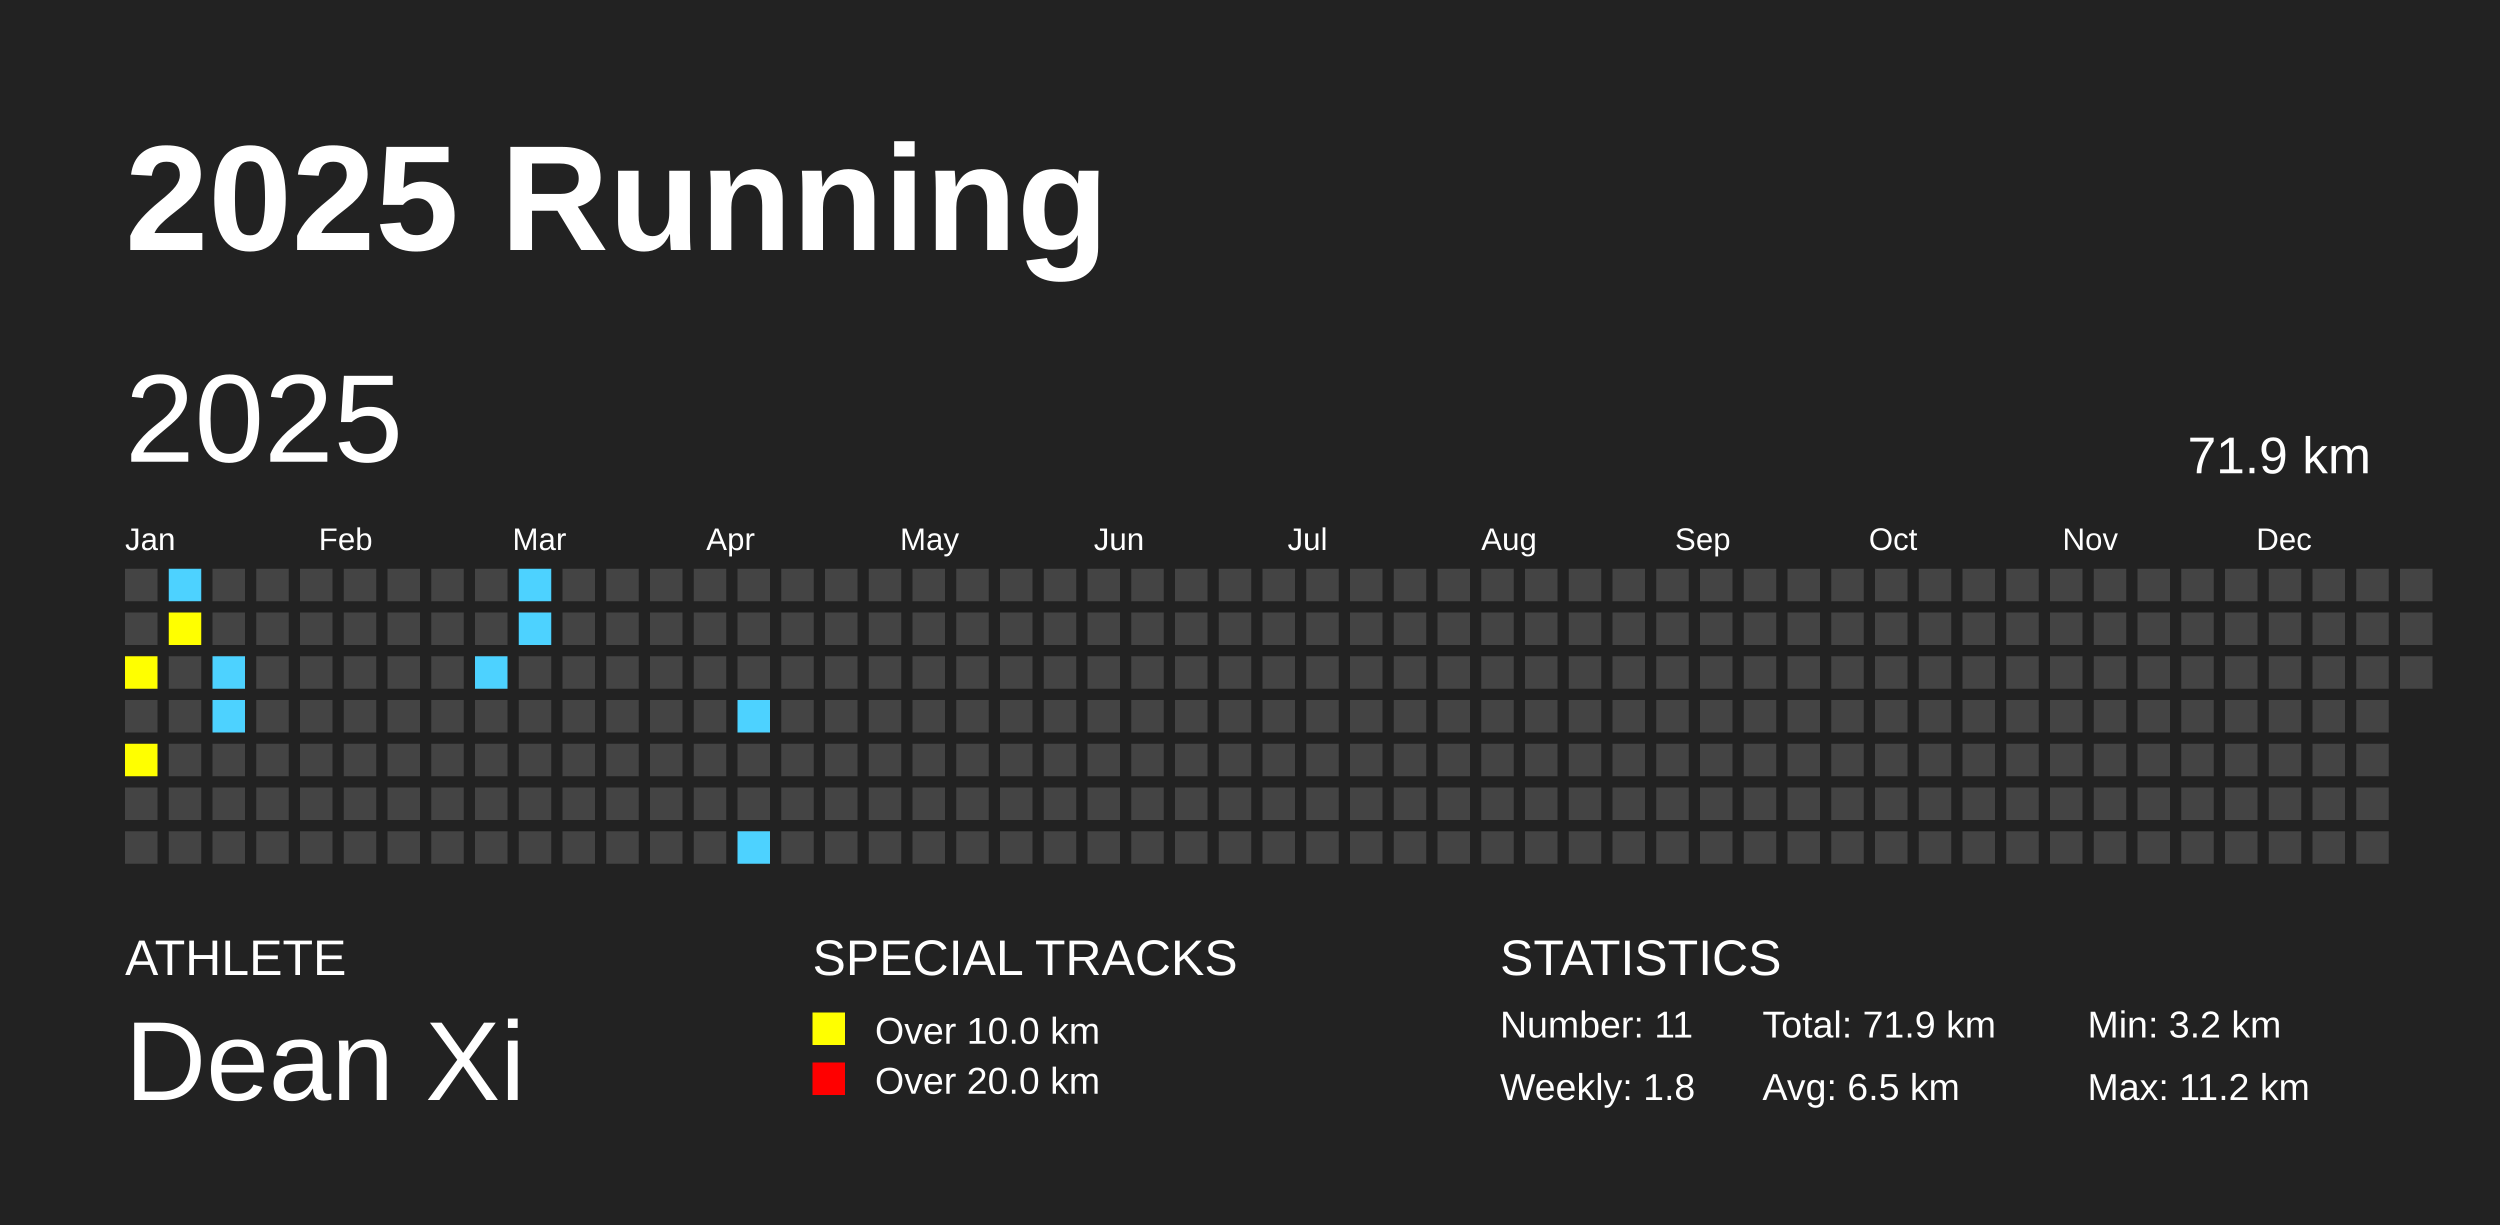
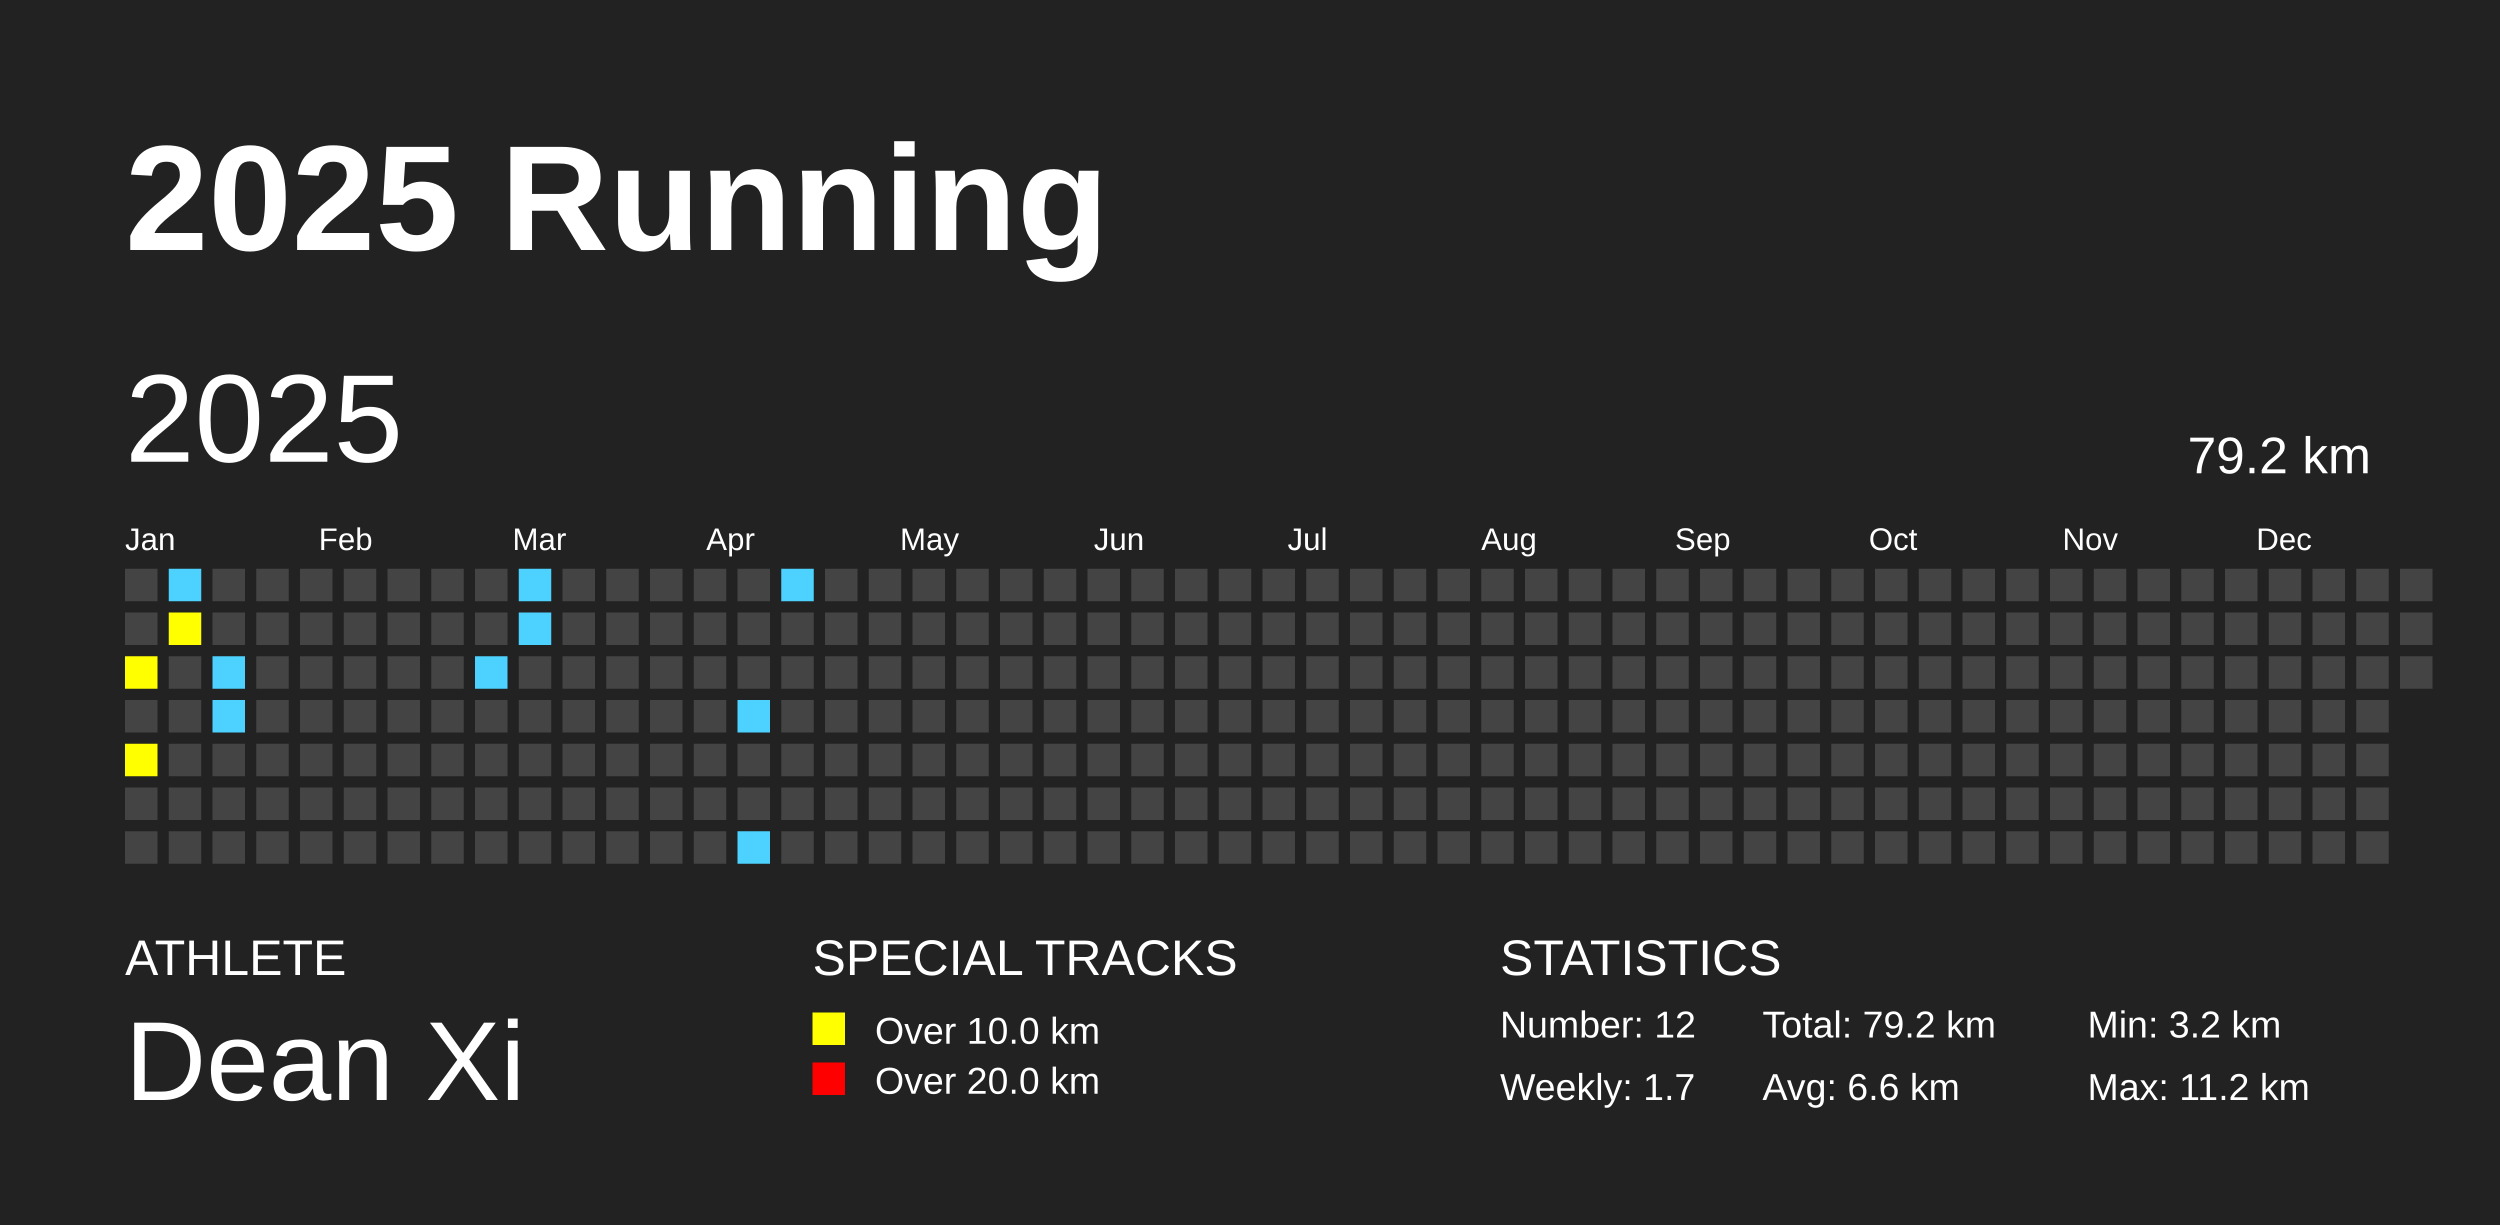
<svg xmlns="http://www.w3.org/2000/svg" baseProfile="full" height="98mm" version="1.1" viewBox="0,0,200,98" width="200mm">
  <defs />
  <rect fill="#222222" height="98" width="200" x="0" y="0" />
  <text fill="#FFFFFF" style="font-size:12px; font-family:Arial; font-weight:bold;" x="10" y="20">2025 Running</text>
  <text fill="#FFFFFF" style="font-size:4px; font-family:Arial" x="10" y="78">ATHLETE</text>
  <text fill="#FFFFFF" style="font-size:9px; font-family:Arial" x="10" y="88">Dean Xi</text>
  <text fill="#FFFFFF" style="font-size:4px; font-family:Arial" x="65" y="78">SPECIAL TRACKS</text>
  <rect fill="yellow" height="2.6" width="2.6" x="65" y="81" />
  <text fill="#FFFFFF" style="font-size:3px; font-family:Arial" x="70" y="83.5">Over 10.0 km</text>
  <rect fill="red" height="2.6" width="2.6" x="65" y="85" />
  <text fill="#FFFFFF" style="font-size:3px; font-family:Arial" x="70" y="87.5">Over 20.0 km</text>
  <text fill="#FFFFFF" style="font-size:4px; font-family:Arial" x="120" y="78">STATISTICS</text>
-   <text fill="#FFFFFF" style="font-size:3px; font-family:Arial" x="120" y="83">Number: 11</text>
-   <text fill="#FFFFFF" style="font-size:3px; font-family:Arial" x="120" y="88">Weekly: 1.8</text>
-   <text fill="#FFFFFF" style="font-size:3px; font-family:Arial" x="141" y="83">Total: 71.9 km</text>
-   <text fill="#FFFFFF" style="font-size:3px; font-family:Arial" x="141" y="88">Avg: 6.5 km</text>
+   <text fill="#FFFFFF" style="font-size:3px; font-family:Arial" x="120" y="83">Number: 12</text>
+   <text fill="#FFFFFF" style="font-size:3px; font-family:Arial" x="120" y="88">Weekly: 1.7</text>
+   <text fill="#FFFFFF" style="font-size:3px; font-family:Arial" x="141" y="83">Total: 79.2 km</text>
+   <text fill="#FFFFFF" style="font-size:3px; font-family:Arial" x="141" y="88">Avg: 6.6 km</text>
  <text fill="#FFFFFF" style="font-size:3px; font-family:Arial" x="167" y="83">Min: 3.2 km</text>
  <text fill="#FFFFFF" style="font-size:3px; font-family:Arial" x="167" y="88">Max: 11.2 km</text>
  <text dominant-baseline="hanging" fill="#FFFFFF" style="font-size:10.0px; font-family:Arial;" x="10" y="30">2025</text>
-   <text dominant-baseline="hanging" fill="#FFFFFF" style="font-size:4.125px; font-family:Arial;" x="175" y="35">71.9 km</text>
+   <text dominant-baseline="hanging" fill="#FFFFFF" style="font-size:4.125px; font-family:Arial;" x="175" y="35">79.2 km</text>
  <text fill="#FFFFFF" style="font-size:2.5px; font-family:Arial" x="10.0" y="44">Jan</text>
  <text fill="#FFFFFF" style="font-size:2.5px; font-family:Arial" x="25.5" y="44">Feb</text>
  <text fill="#FFFFFF" style="font-size:2.5px; font-family:Arial" x="41.0" y="44">Mar</text>
  <text fill="#FFFFFF" style="font-size:2.5px; font-family:Arial" x="56.5" y="44">Apr</text>
  <text fill="#FFFFFF" style="font-size:2.5px; font-family:Arial" x="72.0" y="44">May</text>
  <text fill="#FFFFFF" style="font-size:2.5px; font-family:Arial" x="87.5" y="44">Jun</text>
  <text fill="#FFFFFF" style="font-size:2.5px; font-family:Arial" x="103.0" y="44">Jul</text>
  <text fill="#FFFFFF" style="font-size:2.5px; font-family:Arial" x="118.5" y="44">Aug</text>
  <text fill="#FFFFFF" style="font-size:2.5px; font-family:Arial" x="134.0" y="44">Sep</text>
  <text fill="#FFFFFF" style="font-size:2.5px; font-family:Arial" x="149.5" y="44">Oct</text>
  <text fill="#FFFFFF" style="font-size:2.5px; font-family:Arial" x="165.0" y="44">Nov</text>
  <text fill="#FFFFFF" style="font-size:2.5px; font-family:Arial" x="180.5" y="44">Dec</text>
  <rect fill="#444444" height="2.6" width="2.6" x="10.0" y="45.5" />
  <rect fill="#444444" height="2.6" width="2.6" x="10.0" y="49.0" />
  <rect fill="yellow" height="2.6" width="2.6" x="10.0" y="52.5" />
  <rect fill="#444444" height="2.6" width="2.6" x="10.0" y="56.0" />
  <rect fill="yellow" height="2.6" width="2.6" x="10.0" y="59.5" />
  <rect fill="#444444" height="2.6" width="2.6" x="10.0" y="63.0" />
  <rect fill="#444444" height="2.6" width="2.6" x="10.0" y="66.5" />
  <rect fill="#4DD2FF" height="2.6" width="2.6" x="13.5" y="45.5" />
  <rect fill="yellow" height="2.6" width="2.6" x="13.5" y="49.0" />
  <rect fill="#444444" height="2.6" width="2.6" x="13.5" y="52.5" />
  <rect fill="#444444" height="2.6" width="2.6" x="13.5" y="56.0" />
  <rect fill="#444444" height="2.6" width="2.6" x="13.5" y="59.5" />
  <rect fill="#444444" height="2.6" width="2.6" x="13.5" y="63.0" />
  <rect fill="#444444" height="2.6" width="2.6" x="13.5" y="66.5" />
  <rect fill="#444444" height="2.6" width="2.6" x="17.0" y="45.5" />
  <rect fill="#444444" height="2.6" width="2.6" x="17.0" y="49.0" />
  <rect fill="#4DD2FF" height="2.6" width="2.6" x="17.0" y="52.5" />
  <rect fill="#4DD2FF" height="2.6" width="2.6" x="17.0" y="56.0" />
  <rect fill="#444444" height="2.6" width="2.6" x="17.0" y="59.5" />
  <rect fill="#444444" height="2.6" width="2.6" x="17.0" y="63.0" />
  <rect fill="#444444" height="2.6" width="2.6" x="17.0" y="66.5" />
  <rect fill="#444444" height="2.6" width="2.6" x="20.5" y="45.5" />
  <rect fill="#444444" height="2.6" width="2.6" x="20.5" y="49.0" />
  <rect fill="#444444" height="2.6" width="2.6" x="20.5" y="52.5" />
  <rect fill="#444444" height="2.6" width="2.6" x="20.5" y="56.0" />
  <rect fill="#444444" height="2.6" width="2.6" x="20.5" y="59.5" />
  <rect fill="#444444" height="2.6" width="2.6" x="20.5" y="63.0" />
  <rect fill="#444444" height="2.6" width="2.6" x="20.5" y="66.5" />
  <rect fill="#444444" height="2.6" width="2.6" x="24.0" y="45.5" />
  <rect fill="#444444" height="2.6" width="2.6" x="24.0" y="49.0" />
  <rect fill="#444444" height="2.6" width="2.6" x="24.0" y="52.5" />
  <rect fill="#444444" height="2.6" width="2.6" x="24.0" y="56.0" />
  <rect fill="#444444" height="2.6" width="2.6" x="24.0" y="59.5" />
  <rect fill="#444444" height="2.6" width="2.6" x="24.0" y="63.0" />
  <rect fill="#444444" height="2.6" width="2.6" x="24.0" y="66.5" />
  <rect fill="#444444" height="2.6" width="2.6" x="27.5" y="45.5" />
  <rect fill="#444444" height="2.6" width="2.6" x="27.5" y="49.0" />
  <rect fill="#444444" height="2.6" width="2.6" x="27.5" y="52.5" />
  <rect fill="#444444" height="2.6" width="2.6" x="27.5" y="56.0" />
  <rect fill="#444444" height="2.6" width="2.6" x="27.5" y="59.5" />
  <rect fill="#444444" height="2.6" width="2.6" x="27.5" y="63.0" />
  <rect fill="#444444" height="2.6" width="2.6" x="27.5" y="66.5" />
  <rect fill="#444444" height="2.6" width="2.6" x="31.0" y="45.5" />
  <rect fill="#444444" height="2.6" width="2.6" x="31.0" y="49.0" />
  <rect fill="#444444" height="2.6" width="2.6" x="31.0" y="52.5" />
  <rect fill="#444444" height="2.6" width="2.6" x="31.0" y="56.0" />
  <rect fill="#444444" height="2.6" width="2.6" x="31.0" y="59.5" />
  <rect fill="#444444" height="2.6" width="2.6" x="31.0" y="63.0" />
  <rect fill="#444444" height="2.6" width="2.6" x="31.0" y="66.5" />
  <rect fill="#444444" height="2.6" width="2.6" x="34.5" y="45.5" />
  <rect fill="#444444" height="2.6" width="2.6" x="34.5" y="49.0" />
  <rect fill="#444444" height="2.6" width="2.6" x="34.5" y="52.5" />
  <rect fill="#444444" height="2.6" width="2.6" x="34.5" y="56.0" />
  <rect fill="#444444" height="2.6" width="2.6" x="34.5" y="59.5" />
  <rect fill="#444444" height="2.6" width="2.6" x="34.5" y="63.0" />
  <rect fill="#444444" height="2.6" width="2.6" x="34.5" y="66.5" />
  <rect fill="#444444" height="2.6" width="2.6" x="38.0" y="45.5" />
  <rect fill="#444444" height="2.6" width="2.6" x="38.0" y="49.0" />
  <rect fill="#4DD2FF" height="2.6" width="2.6" x="38.0" y="52.5" />
  <rect fill="#444444" height="2.6" width="2.6" x="38.0" y="56.0" />
  <rect fill="#444444" height="2.6" width="2.6" x="38.0" y="59.5" />
  <rect fill="#444444" height="2.6" width="2.6" x="38.0" y="63.0" />
  <rect fill="#444444" height="2.6" width="2.6" x="38.0" y="66.5" />
  <rect fill="#4DD2FF" height="2.6" width="2.6" x="41.5" y="45.5" />
  <rect fill="#4DD2FF" height="2.6" width="2.6" x="41.5" y="49.0" />
  <rect fill="#444444" height="2.6" width="2.6" x="41.5" y="52.5" />
  <rect fill="#444444" height="2.6" width="2.6" x="41.5" y="56.0" />
  <rect fill="#444444" height="2.6" width="2.6" x="41.5" y="59.5" />
  <rect fill="#444444" height="2.6" width="2.6" x="41.5" y="63.0" />
  <rect fill="#444444" height="2.6" width="2.6" x="41.5" y="66.5" />
  <rect fill="#444444" height="2.6" width="2.6" x="45.0" y="45.5" />
  <rect fill="#444444" height="2.6" width="2.6" x="45.0" y="49.0" />
  <rect fill="#444444" height="2.6" width="2.6" x="45.0" y="52.5" />
  <rect fill="#444444" height="2.6" width="2.6" x="45.0" y="56.0" />
  <rect fill="#444444" height="2.6" width="2.6" x="45.0" y="59.5" />
  <rect fill="#444444" height="2.6" width="2.6" x="45.0" y="63.0" />
  <rect fill="#444444" height="2.6" width="2.6" x="45.0" y="66.5" />
  <rect fill="#444444" height="2.6" width="2.6" x="48.5" y="45.5" />
  <rect fill="#444444" height="2.6" width="2.6" x="48.5" y="49.0" />
  <rect fill="#444444" height="2.6" width="2.6" x="48.5" y="52.5" />
  <rect fill="#444444" height="2.6" width="2.6" x="48.5" y="56.0" />
  <rect fill="#444444" height="2.6" width="2.6" x="48.5" y="59.5" />
  <rect fill="#444444" height="2.6" width="2.6" x="48.5" y="63.0" />
  <rect fill="#444444" height="2.6" width="2.6" x="48.5" y="66.5" />
  <rect fill="#444444" height="2.6" width="2.6" x="52.0" y="45.5" />
  <rect fill="#444444" height="2.6" width="2.6" x="52.0" y="49.0" />
  <rect fill="#444444" height="2.6" width="2.6" x="52.0" y="52.5" />
  <rect fill="#444444" height="2.6" width="2.6" x="52.0" y="56.0" />
  <rect fill="#444444" height="2.6" width="2.6" x="52.0" y="59.5" />
  <rect fill="#444444" height="2.6" width="2.6" x="52.0" y="63.0" />
  <rect fill="#444444" height="2.6" width="2.6" x="52.0" y="66.5" />
  <rect fill="#444444" height="2.6" width="2.6" x="55.5" y="45.5" />
  <rect fill="#444444" height="2.6" width="2.6" x="55.5" y="49.0" />
  <rect fill="#444444" height="2.6" width="2.6" x="55.5" y="52.5" />
  <rect fill="#444444" height="2.6" width="2.6" x="55.5" y="56.0" />
  <rect fill="#444444" height="2.6" width="2.6" x="55.5" y="59.5" />
  <rect fill="#444444" height="2.6" width="2.6" x="55.5" y="63.0" />
  <rect fill="#444444" height="2.6" width="2.6" x="55.5" y="66.5" />
  <rect fill="#444444" height="2.6" width="2.6" x="59.0" y="45.5" />
  <rect fill="#444444" height="2.6" width="2.6" x="59.0" y="49.0" />
  <rect fill="#444444" height="2.6" width="2.6" x="59.0" y="52.5" />
  <rect fill="#4DD2FF" height="2.6" width="2.6" x="59.0" y="56.0" />
  <rect fill="#444444" height="2.6" width="2.6" x="59.0" y="59.5" />
  <rect fill="#444444" height="2.6" width="2.6" x="59.0" y="63.0" />
  <rect fill="#4DD2FF" height="2.6" width="2.6" x="59.0" y="66.5" />
-   <rect fill="#444444" height="2.6" width="2.6" x="62.5" y="45.5" />
+   <rect fill="#4DD2FF" height="2.6" width="2.6" x="62.5" y="45.5" />
  <rect fill="#444444" height="2.6" width="2.6" x="62.5" y="49.0" />
  <rect fill="#444444" height="2.6" width="2.6" x="62.5" y="52.5" />
  <rect fill="#444444" height="2.6" width="2.6" x="62.5" y="56.0" />
  <rect fill="#444444" height="2.6" width="2.6" x="62.5" y="59.5" />
  <rect fill="#444444" height="2.6" width="2.6" x="62.5" y="63.0" />
  <rect fill="#444444" height="2.6" width="2.6" x="62.5" y="66.5" />
  <rect fill="#444444" height="2.6" width="2.6" x="66.0" y="45.5" />
  <rect fill="#444444" height="2.6" width="2.6" x="66.0" y="49.0" />
  <rect fill="#444444" height="2.6" width="2.6" x="66.0" y="52.5" />
  <rect fill="#444444" height="2.6" width="2.6" x="66.0" y="56.0" />
  <rect fill="#444444" height="2.6" width="2.6" x="66.0" y="59.5" />
  <rect fill="#444444" height="2.6" width="2.6" x="66.0" y="63.0" />
  <rect fill="#444444" height="2.6" width="2.6" x="66.0" y="66.5" />
  <rect fill="#444444" height="2.6" width="2.6" x="69.5" y="45.5" />
  <rect fill="#444444" height="2.6" width="2.6" x="69.5" y="49.0" />
  <rect fill="#444444" height="2.6" width="2.6" x="69.5" y="52.5" />
  <rect fill="#444444" height="2.6" width="2.6" x="69.5" y="56.0" />
  <rect fill="#444444" height="2.6" width="2.6" x="69.5" y="59.5" />
  <rect fill="#444444" height="2.6" width="2.6" x="69.5" y="63.0" />
  <rect fill="#444444" height="2.6" width="2.6" x="69.5" y="66.5" />
  <rect fill="#444444" height="2.6" width="2.6" x="73.0" y="45.5" />
  <rect fill="#444444" height="2.6" width="2.6" x="73.0" y="49.0" />
  <rect fill="#444444" height="2.6" width="2.6" x="73.0" y="52.5" />
  <rect fill="#444444" height="2.6" width="2.6" x="73.0" y="56.0" />
  <rect fill="#444444" height="2.6" width="2.6" x="73.0" y="59.5" />
  <rect fill="#444444" height="2.6" width="2.6" x="73.0" y="63.0" />
  <rect fill="#444444" height="2.6" width="2.6" x="73.0" y="66.5" />
  <rect fill="#444444" height="2.6" width="2.6" x="76.5" y="45.5" />
  <rect fill="#444444" height="2.6" width="2.6" x="76.5" y="49.0" />
  <rect fill="#444444" height="2.6" width="2.6" x="76.5" y="52.5" />
  <rect fill="#444444" height="2.6" width="2.6" x="76.5" y="56.0" />
  <rect fill="#444444" height="2.6" width="2.6" x="76.5" y="59.5" />
  <rect fill="#444444" height="2.6" width="2.6" x="76.5" y="63.0" />
  <rect fill="#444444" height="2.6" width="2.6" x="76.5" y="66.5" />
  <rect fill="#444444" height="2.6" width="2.6" x="80.0" y="45.5" />
  <rect fill="#444444" height="2.6" width="2.6" x="80.0" y="49.0" />
  <rect fill="#444444" height="2.6" width="2.6" x="80.0" y="52.5" />
  <rect fill="#444444" height="2.6" width="2.6" x="80.0" y="56.0" />
  <rect fill="#444444" height="2.6" width="2.6" x="80.0" y="59.5" />
  <rect fill="#444444" height="2.6" width="2.6" x="80.0" y="63.0" />
  <rect fill="#444444" height="2.6" width="2.6" x="80.0" y="66.5" />
  <rect fill="#444444" height="2.6" width="2.6" x="83.5" y="45.5" />
  <rect fill="#444444" height="2.6" width="2.6" x="83.5" y="49.0" />
  <rect fill="#444444" height="2.6" width="2.6" x="83.5" y="52.5" />
  <rect fill="#444444" height="2.6" width="2.6" x="83.5" y="56.0" />
  <rect fill="#444444" height="2.6" width="2.6" x="83.5" y="59.5" />
  <rect fill="#444444" height="2.6" width="2.6" x="83.5" y="63.0" />
  <rect fill="#444444" height="2.6" width="2.6" x="83.5" y="66.5" />
  <rect fill="#444444" height="2.6" width="2.6" x="87.0" y="45.5" />
  <rect fill="#444444" height="2.6" width="2.6" x="87.0" y="49.0" />
  <rect fill="#444444" height="2.6" width="2.6" x="87.0" y="52.5" />
  <rect fill="#444444" height="2.6" width="2.6" x="87.0" y="56.0" />
  <rect fill="#444444" height="2.6" width="2.6" x="87.0" y="59.5" />
  <rect fill="#444444" height="2.6" width="2.6" x="87.0" y="63.0" />
  <rect fill="#444444" height="2.6" width="2.6" x="87.0" y="66.5" />
  <rect fill="#444444" height="2.6" width="2.6" x="90.5" y="45.5" />
  <rect fill="#444444" height="2.6" width="2.6" x="90.5" y="49.0" />
  <rect fill="#444444" height="2.6" width="2.6" x="90.5" y="52.5" />
  <rect fill="#444444" height="2.6" width="2.6" x="90.5" y="56.0" />
  <rect fill="#444444" height="2.6" width="2.6" x="90.5" y="59.5" />
  <rect fill="#444444" height="2.6" width="2.6" x="90.5" y="63.0" />
  <rect fill="#444444" height="2.6" width="2.6" x="90.5" y="66.5" />
  <rect fill="#444444" height="2.6" width="2.6" x="94.0" y="45.5" />
  <rect fill="#444444" height="2.6" width="2.6" x="94.0" y="49.0" />
  <rect fill="#444444" height="2.6" width="2.6" x="94.0" y="52.5" />
  <rect fill="#444444" height="2.6" width="2.6" x="94.0" y="56.0" />
  <rect fill="#444444" height="2.6" width="2.6" x="94.0" y="59.5" />
  <rect fill="#444444" height="2.6" width="2.6" x="94.0" y="63.0" />
  <rect fill="#444444" height="2.6" width="2.6" x="94.0" y="66.5" />
  <rect fill="#444444" height="2.6" width="2.6" x="97.5" y="45.5" />
  <rect fill="#444444" height="2.6" width="2.6" x="97.5" y="49.0" />
  <rect fill="#444444" height="2.6" width="2.6" x="97.5" y="52.5" />
  <rect fill="#444444" height="2.6" width="2.6" x="97.5" y="56.0" />
  <rect fill="#444444" height="2.6" width="2.6" x="97.5" y="59.5" />
  <rect fill="#444444" height="2.6" width="2.6" x="97.5" y="63.0" />
  <rect fill="#444444" height="2.6" width="2.6" x="97.5" y="66.5" />
  <rect fill="#444444" height="2.6" width="2.6" x="101.0" y="45.5" />
  <rect fill="#444444" height="2.6" width="2.6" x="101.0" y="49.0" />
  <rect fill="#444444" height="2.6" width="2.6" x="101.0" y="52.5" />
  <rect fill="#444444" height="2.6" width="2.6" x="101.0" y="56.0" />
  <rect fill="#444444" height="2.6" width="2.6" x="101.0" y="59.5" />
  <rect fill="#444444" height="2.6" width="2.6" x="101.0" y="63.0" />
  <rect fill="#444444" height="2.6" width="2.6" x="101.0" y="66.5" />
  <rect fill="#444444" height="2.6" width="2.6" x="104.5" y="45.5" />
  <rect fill="#444444" height="2.6" width="2.6" x="104.5" y="49.0" />
  <rect fill="#444444" height="2.6" width="2.6" x="104.5" y="52.5" />
  <rect fill="#444444" height="2.6" width="2.6" x="104.5" y="56.0" />
  <rect fill="#444444" height="2.6" width="2.6" x="104.5" y="59.5" />
  <rect fill="#444444" height="2.6" width="2.6" x="104.5" y="63.0" />
  <rect fill="#444444" height="2.6" width="2.6" x="104.5" y="66.5" />
  <rect fill="#444444" height="2.6" width="2.6" x="108.0" y="45.5" />
  <rect fill="#444444" height="2.6" width="2.6" x="108.0" y="49.0" />
  <rect fill="#444444" height="2.6" width="2.6" x="108.0" y="52.5" />
  <rect fill="#444444" height="2.6" width="2.6" x="108.0" y="56.0" />
  <rect fill="#444444" height="2.6" width="2.6" x="108.0" y="59.5" />
  <rect fill="#444444" height="2.6" width="2.6" x="108.0" y="63.0" />
  <rect fill="#444444" height="2.6" width="2.6" x="108.0" y="66.5" />
  <rect fill="#444444" height="2.6" width="2.6" x="111.5" y="45.5" />
  <rect fill="#444444" height="2.6" width="2.6" x="111.5" y="49.0" />
  <rect fill="#444444" height="2.6" width="2.6" x="111.5" y="52.5" />
  <rect fill="#444444" height="2.6" width="2.6" x="111.5" y="56.0" />
  <rect fill="#444444" height="2.6" width="2.6" x="111.5" y="59.5" />
  <rect fill="#444444" height="2.6" width="2.6" x="111.5" y="63.0" />
  <rect fill="#444444" height="2.6" width="2.6" x="111.5" y="66.5" />
  <rect fill="#444444" height="2.6" width="2.6" x="115.0" y="45.5" />
  <rect fill="#444444" height="2.6" width="2.6" x="115.0" y="49.0" />
  <rect fill="#444444" height="2.6" width="2.6" x="115.0" y="52.5" />
  <rect fill="#444444" height="2.6" width="2.6" x="115.0" y="56.0" />
  <rect fill="#444444" height="2.6" width="2.6" x="115.0" y="59.5" />
  <rect fill="#444444" height="2.6" width="2.6" x="115.0" y="63.0" />
  <rect fill="#444444" height="2.6" width="2.6" x="115.0" y="66.5" />
  <rect fill="#444444" height="2.6" width="2.6" x="118.5" y="45.5" />
  <rect fill="#444444" height="2.6" width="2.6" x="118.5" y="49.0" />
  <rect fill="#444444" height="2.6" width="2.6" x="118.5" y="52.5" />
  <rect fill="#444444" height="2.6" width="2.6" x="118.5" y="56.0" />
  <rect fill="#444444" height="2.6" width="2.6" x="118.5" y="59.5" />
  <rect fill="#444444" height="2.6" width="2.6" x="118.5" y="63.0" />
  <rect fill="#444444" height="2.6" width="2.6" x="118.5" y="66.5" />
  <rect fill="#444444" height="2.6" width="2.6" x="122.0" y="45.5" />
  <rect fill="#444444" height="2.6" width="2.6" x="122.0" y="49.0" />
  <rect fill="#444444" height="2.6" width="2.6" x="122.0" y="52.5" />
  <rect fill="#444444" height="2.6" width="2.6" x="122.0" y="56.0" />
  <rect fill="#444444" height="2.6" width="2.6" x="122.0" y="59.5" />
  <rect fill="#444444" height="2.6" width="2.6" x="122.0" y="63.0" />
  <rect fill="#444444" height="2.6" width="2.6" x="122.0" y="66.5" />
  <rect fill="#444444" height="2.6" width="2.6" x="125.5" y="45.5" />
  <rect fill="#444444" height="2.6" width="2.6" x="125.5" y="49.0" />
  <rect fill="#444444" height="2.6" width="2.6" x="125.5" y="52.5" />
  <rect fill="#444444" height="2.6" width="2.6" x="125.5" y="56.0" />
  <rect fill="#444444" height="2.6" width="2.6" x="125.5" y="59.5" />
  <rect fill="#444444" height="2.6" width="2.6" x="125.5" y="63.0" />
  <rect fill="#444444" height="2.6" width="2.6" x="125.5" y="66.5" />
  <rect fill="#444444" height="2.6" width="2.6" x="129.0" y="45.5" />
  <rect fill="#444444" height="2.6" width="2.6" x="129.0" y="49.0" />
  <rect fill="#444444" height="2.6" width="2.6" x="129.0" y="52.5" />
  <rect fill="#444444" height="2.6" width="2.6" x="129.0" y="56.0" />
  <rect fill="#444444" height="2.6" width="2.6" x="129.0" y="59.5" />
  <rect fill="#444444" height="2.6" width="2.6" x="129.0" y="63.0" />
  <rect fill="#444444" height="2.6" width="2.6" x="129.0" y="66.5" />
  <rect fill="#444444" height="2.6" width="2.6" x="132.5" y="45.5" />
  <rect fill="#444444" height="2.6" width="2.6" x="132.5" y="49.0" />
  <rect fill="#444444" height="2.6" width="2.6" x="132.5" y="52.5" />
  <rect fill="#444444" height="2.6" width="2.6" x="132.5" y="56.0" />
  <rect fill="#444444" height="2.6" width="2.6" x="132.5" y="59.5" />
  <rect fill="#444444" height="2.6" width="2.6" x="132.5" y="63.0" />
  <rect fill="#444444" height="2.6" width="2.6" x="132.5" y="66.5" />
  <rect fill="#444444" height="2.6" width="2.6" x="136.0" y="45.5" />
  <rect fill="#444444" height="2.6" width="2.6" x="136.0" y="49.0" />
  <rect fill="#444444" height="2.6" width="2.6" x="136.0" y="52.5" />
  <rect fill="#444444" height="2.6" width="2.6" x="136.0" y="56.0" />
  <rect fill="#444444" height="2.6" width="2.6" x="136.0" y="59.5" />
  <rect fill="#444444" height="2.6" width="2.6" x="136.0" y="63.0" />
  <rect fill="#444444" height="2.6" width="2.6" x="136.0" y="66.5" />
  <rect fill="#444444" height="2.6" width="2.6" x="139.5" y="45.5" />
  <rect fill="#444444" height="2.6" width="2.6" x="139.5" y="49.0" />
  <rect fill="#444444" height="2.6" width="2.6" x="139.5" y="52.5" />
  <rect fill="#444444" height="2.6" width="2.6" x="139.5" y="56.0" />
  <rect fill="#444444" height="2.6" width="2.6" x="139.5" y="59.5" />
  <rect fill="#444444" height="2.6" width="2.6" x="139.5" y="63.0" />
  <rect fill="#444444" height="2.6" width="2.6" x="139.5" y="66.5" />
  <rect fill="#444444" height="2.6" width="2.6" x="143.0" y="45.5" />
  <rect fill="#444444" height="2.6" width="2.6" x="143.0" y="49.0" />
  <rect fill="#444444" height="2.6" width="2.6" x="143.0" y="52.5" />
  <rect fill="#444444" height="2.6" width="2.6" x="143.0" y="56.0" />
  <rect fill="#444444" height="2.6" width="2.6" x="143.0" y="59.5" />
  <rect fill="#444444" height="2.6" width="2.6" x="143.0" y="63.0" />
  <rect fill="#444444" height="2.6" width="2.6" x="143.0" y="66.5" />
  <rect fill="#444444" height="2.6" width="2.6" x="146.5" y="45.5" />
  <rect fill="#444444" height="2.6" width="2.6" x="146.5" y="49.0" />
  <rect fill="#444444" height="2.6" width="2.6" x="146.5" y="52.5" />
  <rect fill="#444444" height="2.6" width="2.6" x="146.5" y="56.0" />
  <rect fill="#444444" height="2.6" width="2.6" x="146.5" y="59.5" />
  <rect fill="#444444" height="2.6" width="2.6" x="146.5" y="63.0" />
  <rect fill="#444444" height="2.6" width="2.6" x="146.5" y="66.5" />
  <rect fill="#444444" height="2.6" width="2.6" x="150.0" y="45.5" />
  <rect fill="#444444" height="2.6" width="2.6" x="150.0" y="49.0" />
  <rect fill="#444444" height="2.6" width="2.6" x="150.0" y="52.5" />
  <rect fill="#444444" height="2.6" width="2.6" x="150.0" y="56.0" />
  <rect fill="#444444" height="2.6" width="2.6" x="150.0" y="59.5" />
  <rect fill="#444444" height="2.6" width="2.6" x="150.0" y="63.0" />
  <rect fill="#444444" height="2.6" width="2.6" x="150.0" y="66.5" />
  <rect fill="#444444" height="2.6" width="2.6" x="153.5" y="45.5" />
  <rect fill="#444444" height="2.6" width="2.6" x="153.5" y="49.0" />
  <rect fill="#444444" height="2.6" width="2.6" x="153.5" y="52.5" />
  <rect fill="#444444" height="2.6" width="2.6" x="153.5" y="56.0" />
  <rect fill="#444444" height="2.6" width="2.6" x="153.5" y="59.5" />
  <rect fill="#444444" height="2.6" width="2.6" x="153.5" y="63.0" />
  <rect fill="#444444" height="2.6" width="2.6" x="153.5" y="66.5" />
  <rect fill="#444444" height="2.6" width="2.6" x="157.0" y="45.5" />
  <rect fill="#444444" height="2.6" width="2.6" x="157.0" y="49.0" />
  <rect fill="#444444" height="2.6" width="2.6" x="157.0" y="52.5" />
  <rect fill="#444444" height="2.6" width="2.6" x="157.0" y="56.0" />
  <rect fill="#444444" height="2.6" width="2.6" x="157.0" y="59.5" />
  <rect fill="#444444" height="2.6" width="2.6" x="157.0" y="63.0" />
  <rect fill="#444444" height="2.6" width="2.6" x="157.0" y="66.5" />
  <rect fill="#444444" height="2.6" width="2.6" x="160.5" y="45.5" />
  <rect fill="#444444" height="2.6" width="2.6" x="160.5" y="49.0" />
  <rect fill="#444444" height="2.6" width="2.6" x="160.5" y="52.5" />
  <rect fill="#444444" height="2.6" width="2.6" x="160.5" y="56.0" />
  <rect fill="#444444" height="2.6" width="2.6" x="160.5" y="59.5" />
  <rect fill="#444444" height="2.6" width="2.6" x="160.5" y="63.0" />
  <rect fill="#444444" height="2.6" width="2.6" x="160.5" y="66.5" />
  <rect fill="#444444" height="2.6" width="2.6" x="164.0" y="45.5" />
  <rect fill="#444444" height="2.6" width="2.6" x="164.0" y="49.0" />
  <rect fill="#444444" height="2.6" width="2.6" x="164.0" y="52.5" />
  <rect fill="#444444" height="2.6" width="2.6" x="164.0" y="56.0" />
  <rect fill="#444444" height="2.6" width="2.6" x="164.0" y="59.5" />
  <rect fill="#444444" height="2.6" width="2.6" x="164.0" y="63.0" />
  <rect fill="#444444" height="2.6" width="2.6" x="164.0" y="66.5" />
  <rect fill="#444444" height="2.6" width="2.6" x="167.5" y="45.5" />
  <rect fill="#444444" height="2.6" width="2.6" x="167.5" y="49.0" />
  <rect fill="#444444" height="2.6" width="2.6" x="167.5" y="52.5" />
  <rect fill="#444444" height="2.6" width="2.6" x="167.5" y="56.0" />
  <rect fill="#444444" height="2.6" width="2.6" x="167.5" y="59.5" />
  <rect fill="#444444" height="2.6" width="2.6" x="167.5" y="63.0" />
  <rect fill="#444444" height="2.6" width="2.6" x="167.5" y="66.5" />
  <rect fill="#444444" height="2.6" width="2.6" x="171.0" y="45.5" />
  <rect fill="#444444" height="2.6" width="2.6" x="171.0" y="49.0" />
  <rect fill="#444444" height="2.6" width="2.6" x="171.0" y="52.5" />
  <rect fill="#444444" height="2.6" width="2.6" x="171.0" y="56.0" />
  <rect fill="#444444" height="2.6" width="2.6" x="171.0" y="59.5" />
  <rect fill="#444444" height="2.6" width="2.6" x="171.0" y="63.0" />
  <rect fill="#444444" height="2.6" width="2.6" x="171.0" y="66.5" />
  <rect fill="#444444" height="2.6" width="2.6" x="174.5" y="45.5" />
  <rect fill="#444444" height="2.6" width="2.6" x="174.5" y="49.0" />
  <rect fill="#444444" height="2.6" width="2.6" x="174.5" y="52.5" />
  <rect fill="#444444" height="2.6" width="2.6" x="174.5" y="56.0" />
  <rect fill="#444444" height="2.6" width="2.6" x="174.5" y="59.5" />
  <rect fill="#444444" height="2.6" width="2.6" x="174.5" y="63.0" />
  <rect fill="#444444" height="2.6" width="2.6" x="174.5" y="66.5" />
  <rect fill="#444444" height="2.6" width="2.6" x="178.0" y="45.5" />
  <rect fill="#444444" height="2.6" width="2.6" x="178.0" y="49.0" />
  <rect fill="#444444" height="2.6" width="2.6" x="178.0" y="52.5" />
  <rect fill="#444444" height="2.6" width="2.6" x="178.0" y="56.0" />
  <rect fill="#444444" height="2.6" width="2.6" x="178.0" y="59.5" />
  <rect fill="#444444" height="2.6" width="2.6" x="178.0" y="63.0" />
  <rect fill="#444444" height="2.6" width="2.6" x="178.0" y="66.5" />
  <rect fill="#444444" height="2.6" width="2.6" x="181.5" y="45.5" />
  <rect fill="#444444" height="2.6" width="2.6" x="181.5" y="49.0" />
  <rect fill="#444444" height="2.6" width="2.6" x="181.5" y="52.5" />
  <rect fill="#444444" height="2.6" width="2.6" x="181.5" y="56.0" />
  <rect fill="#444444" height="2.6" width="2.6" x="181.5" y="59.5" />
  <rect fill="#444444" height="2.6" width="2.6" x="181.5" y="63.0" />
  <rect fill="#444444" height="2.6" width="2.6" x="181.5" y="66.5" />
  <rect fill="#444444" height="2.6" width="2.6" x="185.0" y="45.5" />
  <rect fill="#444444" height="2.6" width="2.6" x="185.0" y="49.0" />
  <rect fill="#444444" height="2.6" width="2.6" x="185.0" y="52.5" />
  <rect fill="#444444" height="2.6" width="2.6" x="185.0" y="56.0" />
  <rect fill="#444444" height="2.6" width="2.6" x="185.0" y="59.5" />
  <rect fill="#444444" height="2.6" width="2.6" x="185.0" y="63.0" />
  <rect fill="#444444" height="2.6" width="2.6" x="185.0" y="66.5" />
  <rect fill="#444444" height="2.6" width="2.6" x="188.5" y="45.5" />
  <rect fill="#444444" height="2.6" width="2.6" x="188.5" y="49.0" />
  <rect fill="#444444" height="2.6" width="2.6" x="188.5" y="52.5" />
  <rect fill="#444444" height="2.6" width="2.6" x="188.5" y="56.0" />
  <rect fill="#444444" height="2.6" width="2.6" x="188.5" y="59.5" />
  <rect fill="#444444" height="2.6" width="2.6" x="188.5" y="63.0" />
  <rect fill="#444444" height="2.6" width="2.6" x="188.5" y="66.5" />
  <rect fill="#444444" height="2.6" width="2.6" x="192.0" y="45.5" />
  <rect fill="#444444" height="2.6" width="2.6" x="192.0" y="49.0" />
  <rect fill="#444444" height="2.6" width="2.6" x="192.0" y="52.5" />
</svg>
